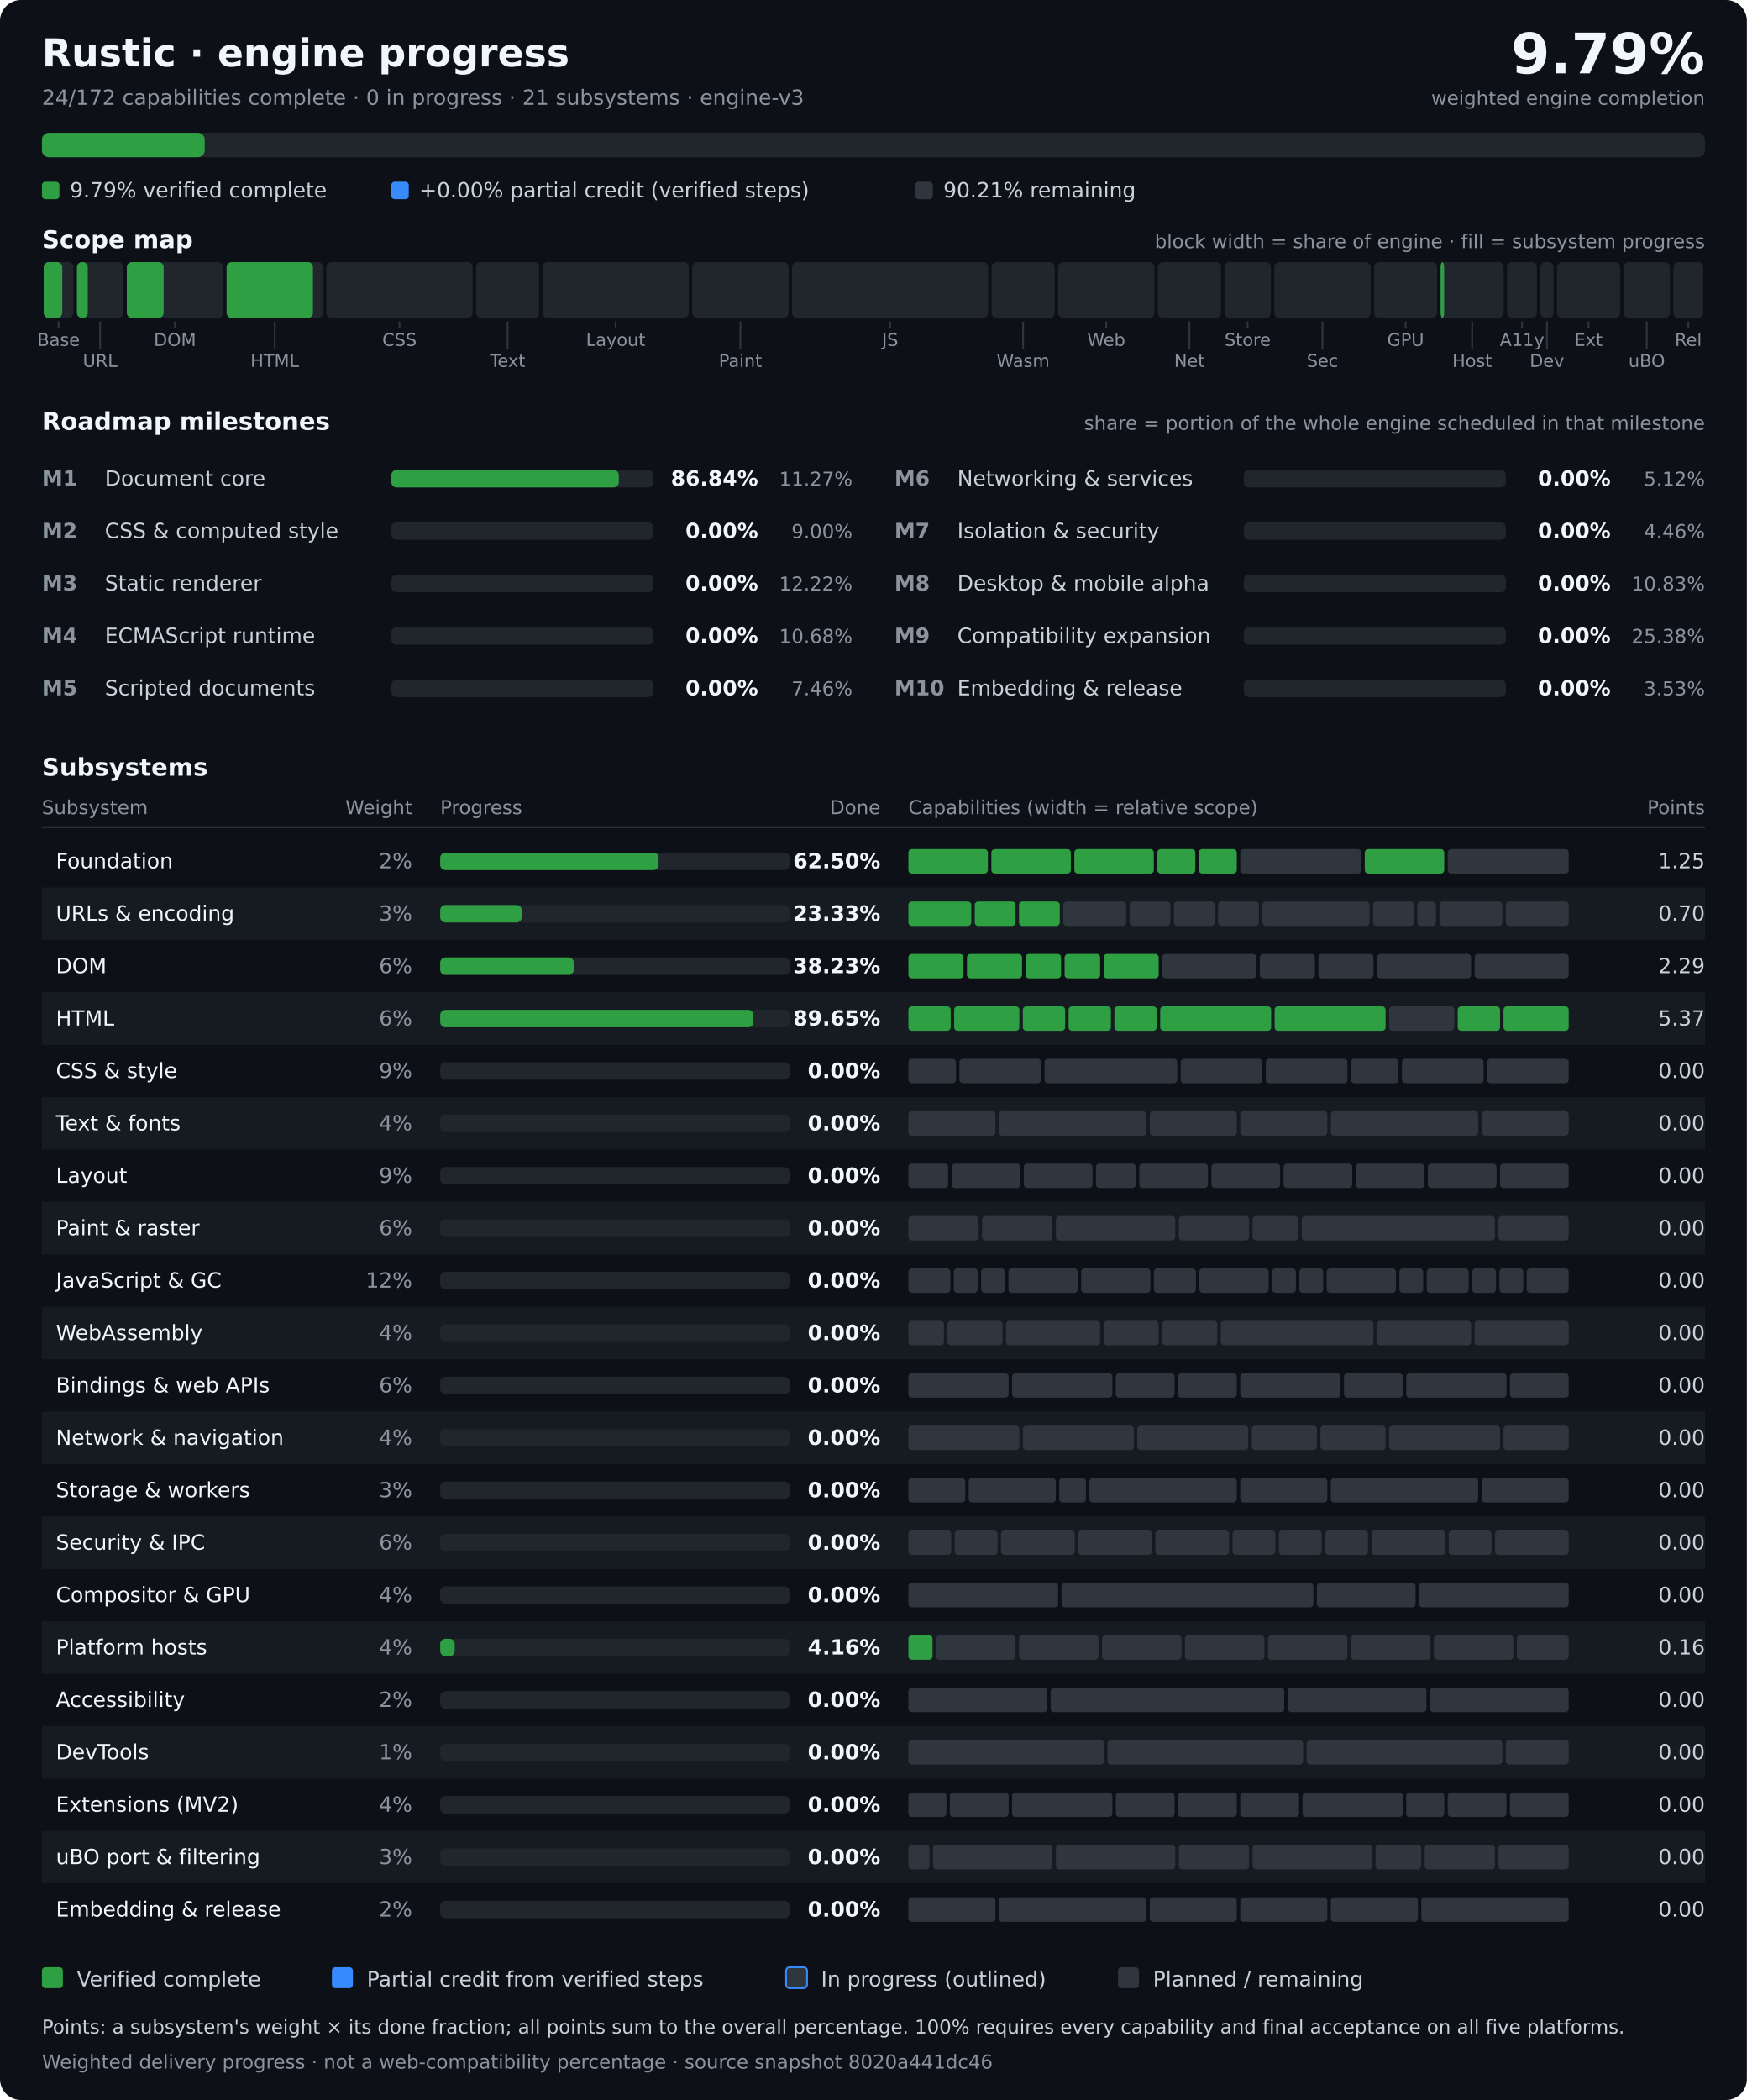
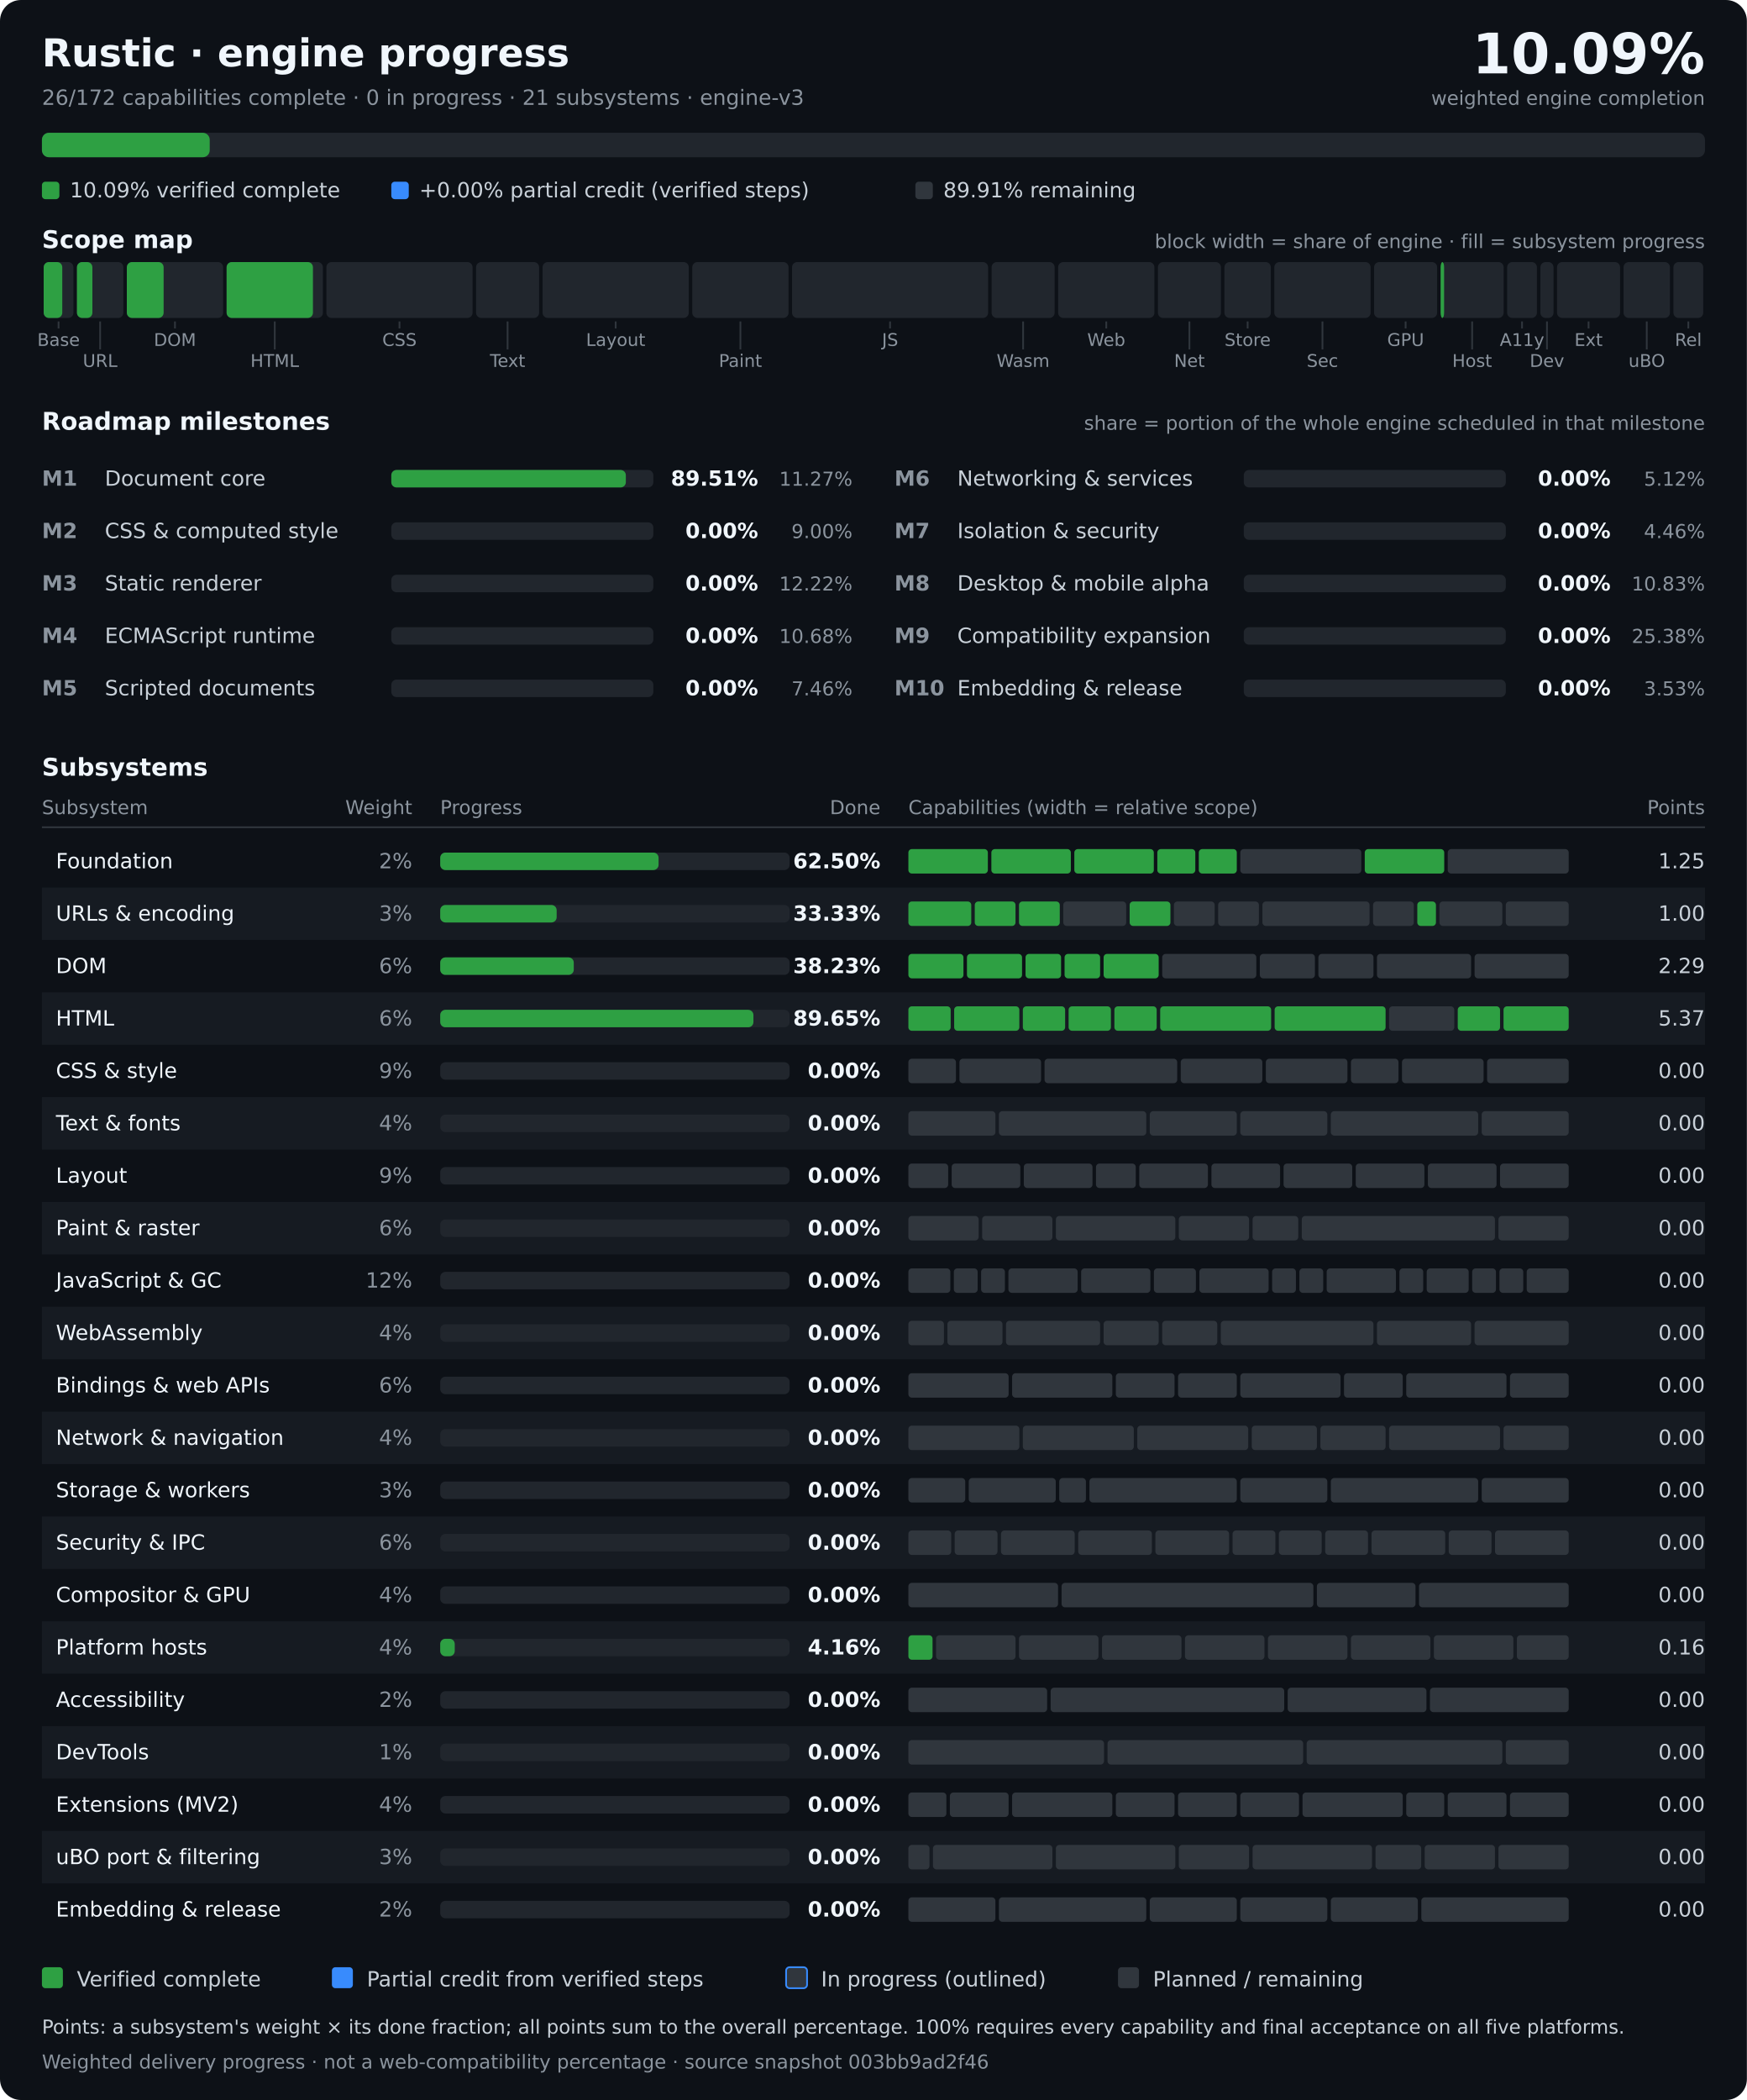
<svg xmlns="http://www.w3.org/2000/svg" width="1000" height="1202" viewBox="0 0 1000 1202" role="img" aria-labelledby="title desc">
  <rect width="1000" height="1202" rx="12" fill="#0d1117" />
  <g font-family="DejaVu Sans,Arial,sans-serif">
    <text x="24.00" y="38" fill="#f0f6fc" font-size="22" font-weight="700">Rustic · engine progress</text>
-     <text x="24.00" y="60" fill="#8b949e" font-size="12">24/172 capabilities complete · 0 in progress · 21 subsystems · engine-v3</text>
-     <text x="976.00" y="42" fill="#f0f6fc" font-size="32" text-anchor="end" font-weight="700">9.79%</text>
+     <text x="24.00" y="60" fill="#8b949e" font-size="12">26/172 capabilities complete · 0 in progress · 21 subsystems · engine-v3</text>
+     <text x="976.00" y="42" fill="#f0f6fc" font-size="32" text-anchor="end" font-weight="700">10.09%</text>
    <text x="976.00" y="60" fill="#8b949e" font-size="11" text-anchor="end">weighted engine completion</text>
    <rect x="24.00" y="76" width="952.00" height="14" rx="4" fill="#21262d" />
-     <rect x="24.00" y="76" width="93.20" height="14" rx="4" fill="#2ea043" />
+     <rect x="24.00" y="76" width="96.06" height="14" rx="4" fill="#2ea043" />
    <rect x="24" y="104" width="10" height="10" rx="2" fill="#2ea043" />
-     <text x="40.00" y="113" fill="#c9d1d9" font-size="12">9.79% verified complete</text>
+     <text x="40.00" y="113" fill="#c9d1d9" font-size="12">10.09% verified complete</text>
    <rect x="224" y="104" width="10" height="10" rx="2" fill="#388bfd" />
    <text x="240.00" y="113" fill="#c9d1d9" font-size="12">+0.00% partial credit (verified steps)</text>
    <rect x="524" y="104" width="10" height="10" rx="2" fill="#30363d" />
-     <text x="540.00" y="113" fill="#c9d1d9" font-size="12">90.21% remaining</text>
+     <text x="540.00" y="113" fill="#c9d1d9" font-size="12">89.91% remaining</text>
    <text x="24.00" y="142" fill="#f0f6fc" font-size="14" font-weight="600">Scope map</text>
    <text x="976.00" y="142" fill="#8b949e" font-size="11" text-anchor="end">block width = share of engine · fill = subsystem progress</text>
    <g>
      <rect x="25.00" y="150" width="17.04" height="32" rx="3" fill="#21262d" />
      <rect x="25.00" y="150" width="10.65" height="32" rx="3" fill="#2ea043" />
      <rect x="33.02" y="184" width="1" height="4" fill="#30363d" />
      <text x="33.52" y="198" fill="#8b949e" font-size="10" text-anchor="middle">Base</text>
    </g>
    <g>
      <rect x="44.04" y="150" width="26.56" height="32" rx="3" fill="#21262d" />
-       <rect x="44.04" y="150" width="6.20" height="32" rx="3" fill="#2ea043" />
+       <rect x="44.04" y="150" width="8.85" height="32" rx="3" fill="#2ea043" />
      <rect x="56.82" y="184" width="1" height="16" fill="#30363d" />
      <text x="57.32" y="210" fill="#8b949e" font-size="10" text-anchor="middle">URL</text>
    </g>
    <g>
      <rect x="72.60" y="150" width="55.12" height="32" rx="3" fill="#21262d" />
      <rect x="72.60" y="150" width="21.07" height="32" rx="3" fill="#2ea043" />
      <rect x="99.66" y="184" width="1" height="4" fill="#30363d" />
      <text x="100.16" y="198" fill="#8b949e" font-size="10" text-anchor="middle">DOM</text>
    </g>
    <g>
      <rect x="129.72" y="150" width="55.12" height="32" rx="3" fill="#21262d" />
      <rect x="129.72" y="150" width="49.42" height="32" rx="3" fill="#2ea043" />
      <rect x="156.78" y="184" width="1" height="16" fill="#30363d" />
      <text x="157.28" y="210" fill="#8b949e" font-size="10" text-anchor="middle">HTML</text>
    </g>
    <g>
      <rect x="186.84" y="150" width="83.68" height="32" rx="3" fill="#21262d" />
      <rect x="228.18" y="184" width="1" height="4" fill="#30363d" />
      <text x="228.68" y="198" fill="#8b949e" font-size="10" text-anchor="middle">CSS</text>
    </g>
    <g>
      <rect x="272.52" y="150" width="36.08" height="32" rx="3" fill="#21262d" />
      <rect x="290.06" y="184" width="1" height="16" fill="#30363d" />
      <text x="290.56" y="210" fill="#8b949e" font-size="10" text-anchor="middle">Text</text>
    </g>
    <g>
      <rect x="310.60" y="150" width="83.68" height="32" rx="3" fill="#21262d" />
      <rect x="351.94" y="184" width="1" height="4" fill="#30363d" />
      <text x="352.44" y="198" fill="#8b949e" font-size="10" text-anchor="middle">Layout</text>
    </g>
    <g>
      <rect x="396.28" y="150" width="55.12" height="32" rx="3" fill="#21262d" />
      <rect x="423.34" y="184" width="1" height="16" fill="#30363d" />
      <text x="423.84" y="210" fill="#8b949e" font-size="10" text-anchor="middle">Paint</text>
    </g>
    <g>
      <rect x="453.40" y="150" width="112.24" height="32" rx="3" fill="#21262d" />
      <rect x="509.02" y="184" width="1" height="4" fill="#30363d" />
      <text x="509.52" y="198" fill="#8b949e" font-size="10" text-anchor="middle">JS</text>
    </g>
    <g>
      <rect x="567.64" y="150" width="36.08" height="32" rx="3" fill="#21262d" />
      <rect x="585.18" y="184" width="1" height="16" fill="#30363d" />
      <text x="585.68" y="210" fill="#8b949e" font-size="10" text-anchor="middle">Wasm</text>
    </g>
    <g>
      <rect x="605.72" y="150" width="55.12" height="32" rx="3" fill="#21262d" />
      <rect x="632.78" y="184" width="1" height="4" fill="#30363d" />
      <text x="633.28" y="198" fill="#8b949e" font-size="10" text-anchor="middle">Web</text>
    </g>
    <g>
      <rect x="662.84" y="150" width="36.08" height="32" rx="3" fill="#21262d" />
      <rect x="680.38" y="184" width="1" height="16" fill="#30363d" />
      <text x="680.88" y="210" fill="#8b949e" font-size="10" text-anchor="middle">Net</text>
    </g>
    <g>
      <rect x="700.92" y="150" width="26.56" height="32" rx="3" fill="#21262d" />
      <rect x="713.70" y="184" width="1" height="4" fill="#30363d" />
      <text x="714.20" y="198" fill="#8b949e" font-size="10" text-anchor="middle">Store</text>
    </g>
    <g>
      <rect x="729.48" y="150" width="55.12" height="32" rx="3" fill="#21262d" />
      <rect x="756.54" y="184" width="1" height="16" fill="#30363d" />
      <text x="757.04" y="210" fill="#8b949e" font-size="10" text-anchor="middle">Sec</text>
    </g>
    <g>
      <rect x="786.60" y="150" width="36.08" height="32" rx="3" fill="#21262d" />
      <rect x="804.14" y="184" width="1" height="4" fill="#30363d" />
      <text x="804.64" y="198" fill="#8b949e" font-size="10" text-anchor="middle">GPU</text>
    </g>
    <g>
      <rect x="824.68" y="150" width="36.08" height="32" rx="3" fill="#21262d" />
      <rect x="824.68" y="150" width="2.00" height="32" rx="3" fill="#2ea043" />
      <rect x="842.22" y="184" width="1" height="16" fill="#30363d" />
      <text x="842.72" y="210" fill="#8b949e" font-size="10" text-anchor="middle">Host</text>
    </g>
    <g>
      <rect x="862.76" y="150" width="17.04" height="32" rx="3" fill="#21262d" />
      <rect x="870.78" y="184" width="1" height="4" fill="#30363d" />
      <text x="871.28" y="198" fill="#8b949e" font-size="10" text-anchor="middle">A11y</text>
    </g>
    <g>
      <rect x="881.80" y="150" width="7.52" height="32" rx="3" fill="#21262d" />
      <rect x="885.06" y="184" width="1" height="16" fill="#30363d" />
      <text x="885.56" y="210" fill="#8b949e" font-size="10" text-anchor="middle">Dev</text>
    </g>
    <g>
      <rect x="891.32" y="150" width="36.08" height="32" rx="3" fill="#21262d" />
      <rect x="908.86" y="184" width="1" height="4" fill="#30363d" />
      <text x="909.36" y="198" fill="#8b949e" font-size="10" text-anchor="middle">Ext</text>
    </g>
    <g>
      <rect x="929.40" y="150" width="26.56" height="32" rx="3" fill="#21262d" />
      <rect x="942.18" y="184" width="1" height="16" fill="#30363d" />
      <text x="942.68" y="210" fill="#8b949e" font-size="10" text-anchor="middle">uBO</text>
    </g>
    <g>
      <rect x="957.96" y="150" width="17.04" height="32" rx="3" fill="#21262d" />
      <rect x="965.98" y="184" width="1" height="4" fill="#30363d" />
      <text x="966.48" y="198" fill="#8b949e" font-size="10" text-anchor="middle">Rel</text>
    </g>
    <text x="24.00" y="246" fill="#f0f6fc" font-size="14" font-weight="600">Roadmap milestones</text>
    <text x="976.00" y="246" fill="#8b949e" font-size="11" text-anchor="end">share = portion of the whole engine scheduled in that milestone</text>
    <g>
      <text x="24.00" y="278" fill="#8b949e" font-size="12" font-weight="600">M1</text>
      <text x="60.00" y="278" fill="#c9d1d9" font-size="12">Document core</text>
      <rect x="224.00" y="269" width="150.00" height="10" rx="3" fill="#21262d" />
-       <rect x="224.00" y="269" width="130.26" height="10" rx="3" fill="#2ea043" />
-       <text x="434.00" y="278" fill="#f0f6fc" font-size="12" text-anchor="end" font-weight="600">86.84%</text>
+       <rect x="224.00" y="269" width="134.26" height="10" rx="3" fill="#2ea043" />
+       <text x="434.00" y="278" fill="#f0f6fc" font-size="12" text-anchor="end" font-weight="600">89.51%</text>
      <text x="488.00" y="278" fill="#8b949e" font-size="11" text-anchor="end">11.27%</text>
    </g>
    <g>
      <text x="24.00" y="308" fill="#8b949e" font-size="12" font-weight="600">M2</text>
      <text x="60.00" y="308" fill="#c9d1d9" font-size="12">CSS &amp; computed style</text>
      <rect x="224.00" y="299" width="150.00" height="10" rx="3" fill="#21262d" />
      <text x="434.00" y="308" fill="#f0f6fc" font-size="12" text-anchor="end" font-weight="600">0.00%</text>
      <text x="488.00" y="308" fill="#8b949e" font-size="11" text-anchor="end">9.00%</text>
    </g>
    <g>
      <text x="24.00" y="338" fill="#8b949e" font-size="12" font-weight="600">M3</text>
      <text x="60.00" y="338" fill="#c9d1d9" font-size="12">Static renderer</text>
      <rect x="224.00" y="329" width="150.00" height="10" rx="3" fill="#21262d" />
      <text x="434.00" y="338" fill="#f0f6fc" font-size="12" text-anchor="end" font-weight="600">0.00%</text>
      <text x="488.00" y="338" fill="#8b949e" font-size="11" text-anchor="end">12.22%</text>
    </g>
    <g>
      <text x="24.00" y="368" fill="#8b949e" font-size="12" font-weight="600">M4</text>
      <text x="60.00" y="368" fill="#c9d1d9" font-size="12">ECMAScript runtime</text>
      <rect x="224.00" y="359" width="150.00" height="10" rx="3" fill="#21262d" />
      <text x="434.00" y="368" fill="#f0f6fc" font-size="12" text-anchor="end" font-weight="600">0.00%</text>
      <text x="488.00" y="368" fill="#8b949e" font-size="11" text-anchor="end">10.68%</text>
    </g>
    <g>
      <text x="24.00" y="398" fill="#8b949e" font-size="12" font-weight="600">M5</text>
      <text x="60.00" y="398" fill="#c9d1d9" font-size="12">Scripted documents</text>
      <rect x="224.00" y="389" width="150.00" height="10" rx="3" fill="#21262d" />
      <text x="434.00" y="398" fill="#f0f6fc" font-size="12" text-anchor="end" font-weight="600">0.00%</text>
      <text x="488.00" y="398" fill="#8b949e" font-size="11" text-anchor="end">7.46%</text>
    </g>
    <g>
      <text x="512.00" y="278" fill="#8b949e" font-size="12" font-weight="600">M6</text>
      <text x="548.00" y="278" fill="#c9d1d9" font-size="12">Networking &amp; services</text>
      <rect x="712.00" y="269" width="150.00" height="10" rx="3" fill="#21262d" />
      <text x="922.00" y="278" fill="#f0f6fc" font-size="12" text-anchor="end" font-weight="600">0.00%</text>
      <text x="976.00" y="278" fill="#8b949e" font-size="11" text-anchor="end">5.12%</text>
    </g>
    <g>
      <text x="512.00" y="308" fill="#8b949e" font-size="12" font-weight="600">M7</text>
      <text x="548.00" y="308" fill="#c9d1d9" font-size="12">Isolation &amp; security</text>
      <rect x="712.00" y="299" width="150.00" height="10" rx="3" fill="#21262d" />
      <text x="922.00" y="308" fill="#f0f6fc" font-size="12" text-anchor="end" font-weight="600">0.00%</text>
      <text x="976.00" y="308" fill="#8b949e" font-size="11" text-anchor="end">4.46%</text>
    </g>
    <g>
      <text x="512.00" y="338" fill="#8b949e" font-size="12" font-weight="600">M8</text>
      <text x="548.00" y="338" fill="#c9d1d9" font-size="12">Desktop &amp; mobile alpha</text>
      <rect x="712.00" y="329" width="150.00" height="10" rx="3" fill="#21262d" />
      <text x="922.00" y="338" fill="#f0f6fc" font-size="12" text-anchor="end" font-weight="600">0.00%</text>
      <text x="976.00" y="338" fill="#8b949e" font-size="11" text-anchor="end">10.83%</text>
    </g>
    <g>
      <text x="512.00" y="368" fill="#8b949e" font-size="12" font-weight="600">M9</text>
      <text x="548.00" y="368" fill="#c9d1d9" font-size="12">Compatibility expansion</text>
      <rect x="712.00" y="359" width="150.00" height="10" rx="3" fill="#21262d" />
      <text x="922.00" y="368" fill="#f0f6fc" font-size="12" text-anchor="end" font-weight="600">0.00%</text>
      <text x="976.00" y="368" fill="#8b949e" font-size="11" text-anchor="end">25.38%</text>
    </g>
    <g>
      <text x="512.00" y="398" fill="#8b949e" font-size="12" font-weight="600">M10</text>
      <text x="548.00" y="398" fill="#c9d1d9" font-size="12">Embedding &amp; release</text>
      <rect x="712.00" y="389" width="150.00" height="10" rx="3" fill="#21262d" />
      <text x="922.00" y="398" fill="#f0f6fc" font-size="12" text-anchor="end" font-weight="600">0.00%</text>
      <text x="976.00" y="398" fill="#8b949e" font-size="11" text-anchor="end">3.53%</text>
    </g>
    <text x="24.00" y="444" fill="#f0f6fc" font-size="14" font-weight="600">Subsystems</text>
    <text x="24.00" y="466" fill="#8b949e" font-size="11">Subsystem</text>
    <text x="236.00" y="466" fill="#8b949e" font-size="11" text-anchor="end">Weight</text>
    <text x="252.00" y="466" fill="#8b949e" font-size="11">Progress</text>
    <text x="504.00" y="466" fill="#8b949e" font-size="11" text-anchor="end">Done</text>
    <text x="520.00" y="466" fill="#8b949e" font-size="11">Capabilities (width = relative scope)</text>
    <text x="976.00" y="466" fill="#8b949e" font-size="11" text-anchor="end">Points</text>
    <rect x="24" y="473" width="952" height="1" fill="#30363d" />
    <g>
      <text x="32.00" y="497" fill="#f0f6fc" font-size="12">Foundation</text>
      <text x="236.00" y="497" fill="#8b949e" font-size="12" text-anchor="end">2%</text>
      <rect x="252.00" y="488" width="200.00" height="10" rx="3" fill="#21262d" />
      <rect x="252.00" y="488" width="125.00" height="10" rx="3" fill="#2ea043" />
      <text x="504.00" y="497" fill="#f0f6fc" font-size="12" text-anchor="end" font-weight="600">62.50%</text>
      <g>
        <rect x="520.00" y="486" width="45.50" height="14" rx="2" fill="#2ea043" />
      </g>
      <g>
        <rect x="567.50" y="486" width="45.50" height="14" rx="2" fill="#2ea043" />
      </g>
      <g>
        <rect x="615.00" y="486" width="45.50" height="14" rx="2" fill="#2ea043" />
      </g>
      <g>
        <rect x="662.50" y="486" width="21.75" height="14" rx="2" fill="#2ea043" />
      </g>
      <g>
        <rect x="686.25" y="486" width="21.75" height="14" rx="2" fill="#2ea043" />
      </g>
      <g>
        <rect x="710.00" y="486" width="69.25" height="14" rx="2" fill="#30363d" />
      </g>
      <g>
        <rect x="781.25" y="486" width="45.50" height="14" rx="2" fill="#2ea043" />
      </g>
      <g>
        <rect x="828.75" y="486" width="69.25" height="14" rx="2" fill="#30363d" />
      </g>
      <text x="976.00" y="497" fill="#c9d1d9" font-size="12" text-anchor="end">1.25</text>
    </g>
    <g>
      <rect x="24" y="508" width="952" height="30" fill="#161b22" />
      <text x="32.00" y="527" fill="#f0f6fc" font-size="12">URLs &amp; encoding</text>
      <text x="236.00" y="527" fill="#8b949e" font-size="12" text-anchor="end">3%</text>
      <rect x="252.00" y="518" width="200.00" height="10" rx="3" fill="#21262d" />
-       <rect x="252.00" y="518" width="46.66" height="10" rx="3" fill="#2ea043" />
-       <text x="504.00" y="527" fill="#f0f6fc" font-size="12" text-anchor="end" font-weight="600">23.33%</text>
+       <rect x="252.00" y="518" width="66.66" height="10" rx="3" fill="#2ea043" />
+       <text x="504.00" y="527" fill="#f0f6fc" font-size="12" text-anchor="end" font-weight="600">33.33%</text>
      <g>
        <rect x="520.00" y="516" width="36.00" height="14" rx="2" fill="#2ea043" />
      </g>
      <g>
        <rect x="558.00" y="516" width="23.33" height="14" rx="2" fill="#2ea043" />
      </g>
      <g>
        <rect x="583.33" y="516" width="23.33" height="14" rx="2" fill="#2ea043" />
      </g>
      <g>
        <rect x="608.67" y="516" width="36.00" height="14" rx="2" fill="#30363d" />
      </g>
      <g>
-         <rect x="646.67" y="516" width="23.33" height="14" rx="2" fill="#30363d" />
+         <rect x="646.67" y="516" width="23.33" height="14" rx="2" fill="#2ea043" />
      </g>
      <g>
        <rect x="672.00" y="516" width="23.33" height="14" rx="2" fill="#30363d" />
      </g>
      <g>
        <rect x="697.33" y="516" width="23.33" height="14" rx="2" fill="#30363d" />
      </g>
      <g>
        <rect x="722.67" y="516" width="61.33" height="14" rx="2" fill="#30363d" />
      </g>
      <g>
        <rect x="786.00" y="516" width="23.33" height="14" rx="2" fill="#30363d" />
      </g>
      <g>
-         <rect x="811.33" y="516" width="10.67" height="14" rx="2" fill="#30363d" />
+         <rect x="811.33" y="516" width="10.67" height="14" rx="2" fill="#2ea043" />
      </g>
      <g>
        <rect x="824.00" y="516" width="36.00" height="14" rx="2" fill="#30363d" />
      </g>
      <g>
        <rect x="862.00" y="516" width="36.00" height="14" rx="2" fill="#30363d" />
      </g>
-       <text x="976.00" y="527" fill="#c9d1d9" font-size="12" text-anchor="end">0.70</text>
+       <text x="976.00" y="527" fill="#c9d1d9" font-size="12" text-anchor="end">1.00</text>
    </g>
    <g>
      <text x="32.00" y="557" fill="#f0f6fc" font-size="12">DOM</text>
      <text x="236.00" y="557" fill="#8b949e" font-size="12" text-anchor="end">6%</text>
      <rect x="252.00" y="548" width="200.00" height="10" rx="3" fill="#21262d" />
      <rect x="252.00" y="548" width="76.46" height="10" rx="3" fill="#2ea043" />
      <text x="504.00" y="557" fill="#f0f6fc" font-size="12" text-anchor="end" font-weight="600">38.23%</text>
      <g>
        <rect x="520.00" y="546" width="31.53" height="14" rx="2" fill="#2ea043" />
      </g>
      <g>
        <rect x="553.53" y="546" width="31.53" height="14" rx="2" fill="#2ea043" />
      </g>
      <g>
        <rect x="587.06" y="546" width="20.35" height="14" rx="2" fill="#2ea043" />
      </g>
      <g>
        <rect x="609.41" y="546" width="20.35" height="14" rx="2" fill="#2ea043" />
      </g>
      <g>
        <rect x="631.76" y="546" width="31.53" height="14" rx="2" fill="#2ea043" />
      </g>
      <g>
        <rect x="665.29" y="546" width="53.88" height="14" rx="2" fill="#30363d" />
      </g>
      <g>
        <rect x="721.18" y="546" width="31.53" height="14" rx="2" fill="#30363d" />
      </g>
      <g>
        <rect x="754.71" y="546" width="31.53" height="14" rx="2" fill="#30363d" />
      </g>
      <g>
        <rect x="788.24" y="546" width="53.88" height="14" rx="2" fill="#30363d" />
      </g>
      <g>
        <rect x="844.12" y="546" width="53.88" height="14" rx="2" fill="#30363d" />
      </g>
      <text x="976.00" y="557" fill="#c9d1d9" font-size="12" text-anchor="end">2.29</text>
    </g>
    <g>
      <rect x="24" y="568" width="952" height="30" fill="#161b22" />
      <text x="32.00" y="587" fill="#f0f6fc" font-size="12">HTML</text>
      <text x="236.00" y="587" fill="#8b949e" font-size="12" text-anchor="end">6%</text>
      <rect x="252.00" y="578" width="200.00" height="10" rx="3" fill="#21262d" />
      <rect x="252.00" y="578" width="179.30" height="10" rx="3" fill="#2ea043" />
      <text x="504.00" y="587" fill="#f0f6fc" font-size="12" text-anchor="end" font-weight="600">89.65%</text>
      <g>
        <rect x="520.00" y="576" width="24.21" height="14" rx="2" fill="#2ea043" />
      </g>
      <g>
        <rect x="546.21" y="576" width="37.31" height="14" rx="2" fill="#2ea043" />
      </g>
      <g>
        <rect x="585.52" y="576" width="24.21" height="14" rx="2" fill="#2ea043" />
      </g>
      <g>
        <rect x="611.72" y="576" width="24.21" height="14" rx="2" fill="#2ea043" />
      </g>
      <g>
        <rect x="637.93" y="576" width="24.21" height="14" rx="2" fill="#2ea043" />
      </g>
      <g>
        <rect x="664.14" y="576" width="63.52" height="14" rx="2" fill="#2ea043" />
      </g>
      <g>
        <rect x="729.66" y="576" width="63.52" height="14" rx="2" fill="#2ea043" />
      </g>
      <g>
        <rect x="795.17" y="576" width="37.31" height="14" rx="2" fill="#30363d" />
      </g>
      <g>
        <rect x="834.48" y="576" width="24.21" height="14" rx="2" fill="#2ea043" />
      </g>
      <g>
        <rect x="860.69" y="576" width="37.31" height="14" rx="2" fill="#2ea043" />
      </g>
      <text x="976.00" y="587" fill="#c9d1d9" font-size="12" text-anchor="end">5.37</text>
    </g>
    <g>
      <text x="32.00" y="617" fill="#f0f6fc" font-size="12">CSS &amp; style</text>
      <text x="236.00" y="617" fill="#8b949e" font-size="12" text-anchor="end">9%</text>
      <rect x="252.00" y="608" width="200.00" height="10" rx="3" fill="#21262d" />
      <text x="504.00" y="617" fill="#f0f6fc" font-size="12" text-anchor="end" font-weight="600">0.00%</text>
      <g>
        <rect x="520.00" y="606" width="27.23" height="14" rx="2" fill="#30363d" />
      </g>
      <g>
        <rect x="549.23" y="606" width="46.72" height="14" rx="2" fill="#30363d" />
      </g>
      <g>
        <rect x="597.95" y="606" width="75.95" height="14" rx="2" fill="#30363d" />
      </g>
      <g>
        <rect x="675.90" y="606" width="46.72" height="14" rx="2" fill="#30363d" />
      </g>
      <g>
        <rect x="724.62" y="606" width="46.72" height="14" rx="2" fill="#30363d" />
      </g>
      <g>
        <rect x="773.33" y="606" width="27.23" height="14" rx="2" fill="#30363d" />
      </g>
      <g>
        <rect x="802.56" y="606" width="46.72" height="14" rx="2" fill="#30363d" />
      </g>
      <g>
        <rect x="851.28" y="606" width="46.72" height="14" rx="2" fill="#30363d" />
      </g>
      <text x="976.00" y="617" fill="#c9d1d9" font-size="12" text-anchor="end">0.00</text>
    </g>
    <g>
      <rect x="24" y="628" width="952" height="30" fill="#161b22" />
      <text x="32.00" y="647" fill="#f0f6fc" font-size="12">Text &amp; fonts</text>
      <text x="236.00" y="647" fill="#8b949e" font-size="12" text-anchor="end">4%</text>
      <rect x="252.00" y="638" width="200.00" height="10" rx="3" fill="#21262d" />
      <text x="504.00" y="647" fill="#f0f6fc" font-size="12" text-anchor="end" font-weight="600">0.00%</text>
      <g>
        <rect x="520.00" y="636" width="49.82" height="14" rx="2" fill="#30363d" />
      </g>
      <g>
        <rect x="571.82" y="636" width="84.36" height="14" rx="2" fill="#30363d" />
      </g>
      <g>
        <rect x="658.18" y="636" width="49.82" height="14" rx="2" fill="#30363d" />
      </g>
      <g>
        <rect x="710.00" y="636" width="49.82" height="14" rx="2" fill="#30363d" />
      </g>
      <g>
        <rect x="761.82" y="636" width="84.36" height="14" rx="2" fill="#30363d" />
      </g>
      <g>
        <rect x="848.18" y="636" width="49.82" height="14" rx="2" fill="#30363d" />
      </g>
      <text x="976.00" y="647" fill="#c9d1d9" font-size="12" text-anchor="end">0.00</text>
    </g>
    <g>
      <text x="32.00" y="677" fill="#f0f6fc" font-size="12">Layout</text>
      <text x="236.00" y="677" fill="#8b949e" font-size="12" text-anchor="end">9%</text>
      <rect x="252.00" y="668" width="200.00" height="10" rx="3" fill="#21262d" />
      <text x="504.00" y="677" fill="#f0f6fc" font-size="12" text-anchor="end" font-weight="600">0.00%</text>
      <g>
        <rect x="520.00" y="666" width="22.78" height="14" rx="2" fill="#30363d" />
      </g>
      <g>
        <rect x="544.78" y="666" width="39.30" height="14" rx="2" fill="#30363d" />
      </g>
      <g>
        <rect x="586.09" y="666" width="39.30" height="14" rx="2" fill="#30363d" />
      </g>
      <g>
        <rect x="627.39" y="666" width="22.78" height="14" rx="2" fill="#30363d" />
      </g>
      <g>
        <rect x="652.17" y="666" width="39.30" height="14" rx="2" fill="#30363d" />
      </g>
      <g>
        <rect x="693.48" y="666" width="39.30" height="14" rx="2" fill="#30363d" />
      </g>
      <g>
        <rect x="734.78" y="666" width="39.30" height="14" rx="2" fill="#30363d" />
      </g>
      <g>
        <rect x="776.09" y="666" width="39.30" height="14" rx="2" fill="#30363d" />
      </g>
      <g>
        <rect x="817.39" y="666" width="39.30" height="14" rx="2" fill="#30363d" />
      </g>
      <g>
        <rect x="858.70" y="666" width="39.30" height="14" rx="2" fill="#30363d" />
      </g>
      <text x="976.00" y="677" fill="#c9d1d9" font-size="12" text-anchor="end">0.00</text>
    </g>
    <g>
      <rect x="24" y="688" width="952" height="30" fill="#161b22" />
      <text x="32.00" y="707" fill="#f0f6fc" font-size="12">Paint &amp; raster</text>
      <text x="236.00" y="707" fill="#8b949e" font-size="12" text-anchor="end">6%</text>
      <rect x="252.00" y="698" width="200.00" height="10" rx="3" fill="#21262d" />
      <text x="504.00" y="707" fill="#f0f6fc" font-size="12" text-anchor="end" font-weight="600">0.00%</text>
      <g>
        <rect x="520.00" y="696" width="40.22" height="14" rx="2" fill="#30363d" />
      </g>
      <g>
        <rect x="562.22" y="696" width="40.22" height="14" rx="2" fill="#30363d" />
      </g>
      <g>
        <rect x="604.44" y="696" width="68.37" height="14" rx="2" fill="#30363d" />
      </g>
      <g>
        <rect x="674.81" y="696" width="40.22" height="14" rx="2" fill="#30363d" />
      </g>
      <g>
        <rect x="717.04" y="696" width="26.15" height="14" rx="2" fill="#30363d" />
      </g>
      <g>
        <rect x="745.19" y="696" width="110.59" height="14" rx="2" fill="#30363d" />
      </g>
      <g>
        <rect x="857.78" y="696" width="40.22" height="14" rx="2" fill="#30363d" />
      </g>
      <text x="976.00" y="707" fill="#c9d1d9" font-size="12" text-anchor="end">0.00</text>
    </g>
    <g>
      <text x="32.00" y="737" fill="#f0f6fc" font-size="12">JavaScript &amp; GC</text>
      <text x="236.00" y="737" fill="#8b949e" font-size="12" text-anchor="end">12%</text>
      <rect x="252.00" y="728" width="200.00" height="10" rx="3" fill="#21262d" />
      <text x="504.00" y="737" fill="#f0f6fc" font-size="12" text-anchor="end" font-weight="600">0.00%</text>
      <g>
        <rect x="520.00" y="726" width="24.03" height="14" rx="2" fill="#30363d" />
      </g>
      <g>
        <rect x="546.03" y="726" width="13.62" height="14" rx="2" fill="#30363d" />
      </g>
      <g>
        <rect x="561.64" y="726" width="13.62" height="14" rx="2" fill="#30363d" />
      </g>
      <g>
        <rect x="577.26" y="726" width="39.64" height="14" rx="2" fill="#30363d" />
      </g>
      <g>
        <rect x="618.90" y="726" width="39.64" height="14" rx="2" fill="#30363d" />
      </g>
      <g>
        <rect x="660.55" y="726" width="24.03" height="14" rx="2" fill="#30363d" />
      </g>
      <g>
        <rect x="686.58" y="726" width="39.64" height="14" rx="2" fill="#30363d" />
      </g>
      <g>
        <rect x="728.22" y="726" width="13.62" height="14" rx="2" fill="#30363d" />
      </g>
      <g>
        <rect x="743.84" y="726" width="13.62" height="14" rx="2" fill="#30363d" />
      </g>
      <g>
        <rect x="759.45" y="726" width="39.64" height="14" rx="2" fill="#30363d" />
      </g>
      <g>
        <rect x="801.10" y="726" width="13.62" height="14" rx="2" fill="#30363d" />
      </g>
      <g>
        <rect x="816.71" y="726" width="24.03" height="14" rx="2" fill="#30363d" />
      </g>
      <g>
        <rect x="842.74" y="726" width="13.62" height="14" rx="2" fill="#30363d" />
      </g>
      <g>
        <rect x="858.36" y="726" width="13.62" height="14" rx="2" fill="#30363d" />
      </g>
      <g>
        <rect x="873.97" y="726" width="24.03" height="14" rx="2" fill="#30363d" />
      </g>
      <text x="976.00" y="737" fill="#c9d1d9" font-size="12" text-anchor="end">0.00</text>
    </g>
    <g>
      <rect x="24" y="748" width="952" height="30" fill="#161b22" />
      <text x="32.00" y="767" fill="#f0f6fc" font-size="12">WebAssembly</text>
      <text x="236.00" y="767" fill="#8b949e" font-size="12" text-anchor="end">4%</text>
      <rect x="252.00" y="758" width="200.00" height="10" rx="3" fill="#21262d" />
      <text x="504.00" y="767" fill="#f0f6fc" font-size="12" text-anchor="end" font-weight="600">0.00%</text>
      <g>
        <rect x="520.00" y="756" width="20.35" height="14" rx="2" fill="#30363d" />
      </g>
      <g>
        <rect x="542.35" y="756" width="31.53" height="14" rx="2" fill="#30363d" />
      </g>
      <g>
        <rect x="575.88" y="756" width="53.88" height="14" rx="2" fill="#30363d" />
      </g>
      <g>
        <rect x="631.76" y="756" width="31.53" height="14" rx="2" fill="#30363d" />
      </g>
      <g>
        <rect x="665.29" y="756" width="31.53" height="14" rx="2" fill="#30363d" />
      </g>
      <g>
        <rect x="698.82" y="756" width="87.41" height="14" rx="2" fill="#30363d" />
      </g>
      <g>
        <rect x="788.24" y="756" width="53.88" height="14" rx="2" fill="#30363d" />
      </g>
      <g>
        <rect x="844.12" y="756" width="53.88" height="14" rx="2" fill="#30363d" />
      </g>
      <text x="976.00" y="767" fill="#c9d1d9" font-size="12" text-anchor="end">0.00</text>
    </g>
    <g>
      <text x="32.00" y="797" fill="#f0f6fc" font-size="12">Bindings &amp; web APIs</text>
      <text x="236.00" y="797" fill="#8b949e" font-size="12" text-anchor="end">6%</text>
      <rect x="252.00" y="788" width="200.00" height="10" rx="3" fill="#21262d" />
      <text x="504.00" y="797" fill="#f0f6fc" font-size="12" text-anchor="end" font-weight="600">0.00%</text>
      <g>
        <rect x="520.00" y="786" width="57.38" height="14" rx="2" fill="#30363d" />
      </g>
      <g>
        <rect x="579.38" y="786" width="57.38" height="14" rx="2" fill="#30363d" />
      </g>
      <g>
        <rect x="638.75" y="786" width="33.62" height="14" rx="2" fill="#30363d" />
      </g>
      <g>
        <rect x="674.38" y="786" width="33.62" height="14" rx="2" fill="#30363d" />
      </g>
      <g>
        <rect x="710.00" y="786" width="57.38" height="14" rx="2" fill="#30363d" />
      </g>
      <g>
        <rect x="769.38" y="786" width="33.62" height="14" rx="2" fill="#30363d" />
      </g>
      <g>
        <rect x="805.00" y="786" width="57.38" height="14" rx="2" fill="#30363d" />
      </g>
      <g>
        <rect x="864.38" y="786" width="33.62" height="14" rx="2" fill="#30363d" />
      </g>
      <text x="976.00" y="797" fill="#c9d1d9" font-size="12" text-anchor="end">0.00</text>
    </g>
    <g>
      <rect x="24" y="808" width="952" height="30" fill="#161b22" />
      <text x="32.00" y="827" fill="#f0f6fc" font-size="12">Network &amp; navigation</text>
      <text x="236.00" y="827" fill="#8b949e" font-size="12" text-anchor="end">4%</text>
      <rect x="252.00" y="818" width="200.00" height="10" rx="3" fill="#21262d" />
      <text x="504.00" y="827" fill="#f0f6fc" font-size="12" text-anchor="end" font-weight="600">0.00%</text>
      <g>
        <rect x="520.00" y="816" width="63.52" height="14" rx="2" fill="#30363d" />
      </g>
      <g>
        <rect x="585.52" y="816" width="63.52" height="14" rx="2" fill="#30363d" />
      </g>
      <g>
        <rect x="651.03" y="816" width="63.52" height="14" rx="2" fill="#30363d" />
      </g>
      <g>
        <rect x="716.55" y="816" width="37.31" height="14" rx="2" fill="#30363d" />
      </g>
      <g>
        <rect x="755.86" y="816" width="37.31" height="14" rx="2" fill="#30363d" />
      </g>
      <g>
        <rect x="795.17" y="816" width="63.52" height="14" rx="2" fill="#30363d" />
      </g>
      <g>
        <rect x="860.69" y="816" width="37.31" height="14" rx="2" fill="#30363d" />
      </g>
      <text x="976.00" y="827" fill="#c9d1d9" font-size="12" text-anchor="end">0.00</text>
    </g>
    <g>
      <text x="32.00" y="857" fill="#f0f6fc" font-size="12">Storage &amp; workers</text>
      <text x="236.00" y="857" fill="#8b949e" font-size="12" text-anchor="end">3%</text>
      <rect x="252.00" y="848" width="200.00" height="10" rx="3" fill="#21262d" />
      <text x="504.00" y="857" fill="#f0f6fc" font-size="12" text-anchor="end" font-weight="600">0.00%</text>
      <g>
        <rect x="520.00" y="846" width="32.55" height="14" rx="2" fill="#30363d" />
      </g>
      <g>
        <rect x="554.55" y="846" width="49.82" height="14" rx="2" fill="#30363d" />
      </g>
      <g>
        <rect x="606.36" y="846" width="15.27" height="14" rx="2" fill="#30363d" />
      </g>
      <g>
        <rect x="623.64" y="846" width="84.36" height="14" rx="2" fill="#30363d" />
      </g>
      <g>
        <rect x="710.00" y="846" width="49.82" height="14" rx="2" fill="#30363d" />
      </g>
      <g>
        <rect x="761.82" y="846" width="84.36" height="14" rx="2" fill="#30363d" />
      </g>
      <g>
        <rect x="848.18" y="846" width="49.82" height="14" rx="2" fill="#30363d" />
      </g>
      <text x="976.00" y="857" fill="#c9d1d9" font-size="12" text-anchor="end">0.00</text>
    </g>
    <g>
      <rect x="24" y="868" width="952" height="30" fill="#161b22" />
      <text x="32.00" y="887" fill="#f0f6fc" font-size="12">Security &amp; IPC</text>
      <text x="236.00" y="887" fill="#8b949e" font-size="12" text-anchor="end">6%</text>
      <rect x="252.00" y="878" width="200.00" height="10" rx="3" fill="#21262d" />
      <text x="504.00" y="887" fill="#f0f6fc" font-size="12" text-anchor="end" font-weight="600">0.00%</text>
      <g>
        <rect x="520.00" y="876" width="24.51" height="14" rx="2" fill="#30363d" />
      </g>
      <g>
        <rect x="546.51" y="876" width="24.51" height="14" rx="2" fill="#30363d" />
      </g>
      <g>
        <rect x="573.02" y="876" width="42.19" height="14" rx="2" fill="#30363d" />
      </g>
      <g>
        <rect x="617.21" y="876" width="42.19" height="14" rx="2" fill="#30363d" />
      </g>
      <g>
        <rect x="661.40" y="876" width="42.19" height="14" rx="2" fill="#30363d" />
      </g>
      <g>
        <rect x="705.58" y="876" width="24.51" height="14" rx="2" fill="#30363d" />
      </g>
      <g>
        <rect x="732.09" y="876" width="24.51" height="14" rx="2" fill="#30363d" />
      </g>
      <g>
        <rect x="758.60" y="876" width="24.51" height="14" rx="2" fill="#30363d" />
      </g>
      <g>
        <rect x="785.12" y="876" width="42.19" height="14" rx="2" fill="#30363d" />
      </g>
      <g>
        <rect x="829.30" y="876" width="24.51" height="14" rx="2" fill="#30363d" />
      </g>
      <g>
        <rect x="855.81" y="876" width="42.19" height="14" rx="2" fill="#30363d" />
      </g>
      <text x="976.00" y="887" fill="#c9d1d9" font-size="12" text-anchor="end">0.00</text>
    </g>
    <g>
      <text x="32.00" y="917" fill="#f0f6fc" font-size="12">Compositor &amp; GPU</text>
      <text x="236.00" y="917" fill="#8b949e" font-size="12" text-anchor="end">4%</text>
      <rect x="252.00" y="908" width="200.00" height="10" rx="3" fill="#21262d" />
      <text x="504.00" y="917" fill="#f0f6fc" font-size="12" text-anchor="end" font-weight="600">0.00%</text>
      <g>
        <rect x="520.00" y="906" width="85.69" height="14" rx="2" fill="#30363d" />
      </g>
      <g>
        <rect x="607.69" y="906" width="144.15" height="14" rx="2" fill="#30363d" />
      </g>
      <g>
        <rect x="753.85" y="906" width="56.46" height="14" rx="2" fill="#30363d" />
      </g>
      <g>
        <rect x="812.31" y="906" width="85.69" height="14" rx="2" fill="#30363d" />
      </g>
      <text x="976.00" y="917" fill="#c9d1d9" font-size="12" text-anchor="end">0.00</text>
    </g>
    <g>
      <rect x="24" y="928" width="952" height="30" fill="#161b22" />
      <text x="32.00" y="947" fill="#f0f6fc" font-size="12">Platform hosts</text>
      <text x="236.00" y="947" fill="#8b949e" font-size="12" text-anchor="end">4%</text>
      <rect x="252.00" y="938" width="200.00" height="10" rx="3" fill="#21262d" />
      <rect x="252.00" y="938" width="8.32" height="10" rx="3" fill="#2ea043" />
      <text x="504.00" y="947" fill="#f0f6fc" font-size="12" text-anchor="end" font-weight="600">4.16%</text>
      <g>
        <rect x="520.00" y="936" width="13.83" height="14" rx="2" fill="#2ea043" />
      </g>
      <g>
        <rect x="535.83" y="936" width="45.50" height="14" rx="2" fill="#30363d" />
      </g>
      <g>
        <rect x="583.33" y="936" width="45.50" height="14" rx="2" fill="#30363d" />
      </g>
      <g>
        <rect x="630.83" y="936" width="45.50" height="14" rx="2" fill="#30363d" />
      </g>
      <g>
        <rect x="678.33" y="936" width="45.50" height="14" rx="2" fill="#30363d" />
      </g>
      <g>
        <rect x="725.83" y="936" width="45.50" height="14" rx="2" fill="#30363d" />
      </g>
      <g>
        <rect x="773.33" y="936" width="45.50" height="14" rx="2" fill="#30363d" />
      </g>
      <g>
        <rect x="820.83" y="936" width="45.50" height="14" rx="2" fill="#30363d" />
      </g>
      <g>
        <rect x="868.33" y="936" width="29.67" height="14" rx="2" fill="#30363d" />
      </g>
      <text x="976.00" y="947" fill="#c9d1d9" font-size="12" text-anchor="end">0.16</text>
    </g>
    <g>
      <text x="32.00" y="977" fill="#f0f6fc" font-size="12">Accessibility</text>
      <text x="236.00" y="977" fill="#8b949e" font-size="12" text-anchor="end">2%</text>
      <rect x="252.00" y="968" width="200.00" height="10" rx="3" fill="#21262d" />
      <text x="504.00" y="977" fill="#f0f6fc" font-size="12" text-anchor="end" font-weight="600">0.00%</text>
      <g>
        <rect x="520.00" y="966" width="79.43" height="14" rx="2" fill="#30363d" />
      </g>
      <g>
        <rect x="601.43" y="966" width="133.71" height="14" rx="2" fill="#30363d" />
      </g>
      <g>
        <rect x="737.14" y="966" width="79.43" height="14" rx="2" fill="#30363d" />
      </g>
      <g>
        <rect x="818.57" y="966" width="79.43" height="14" rx="2" fill="#30363d" />
      </g>
      <text x="976.00" y="977" fill="#c9d1d9" font-size="12" text-anchor="end">0.00</text>
    </g>
    <g>
      <rect x="24" y="988" width="952" height="30" fill="#161b22" />
      <text x="32.00" y="1007" fill="#f0f6fc" font-size="12">DevTools</text>
      <text x="236.00" y="1007" fill="#8b949e" font-size="12" text-anchor="end">1%</text>
      <rect x="252.00" y="998" width="200.00" height="10" rx="3" fill="#21262d" />
      <text x="504.00" y="1007" fill="#f0f6fc" font-size="12" text-anchor="end" font-weight="600">0.00%</text>
      <g>
        <rect x="520.00" y="996" width="112.00" height="14" rx="2" fill="#30363d" />
      </g>
      <g>
        <rect x="634.00" y="996" width="112.00" height="14" rx="2" fill="#30363d" />
      </g>
      <g>
        <rect x="748.00" y="996" width="112.00" height="14" rx="2" fill="#30363d" />
      </g>
      <g>
        <rect x="862.00" y="996" width="36.00" height="14" rx="2" fill="#30363d" />
      </g>
      <text x="976.00" y="1007" fill="#c9d1d9" font-size="12" text-anchor="end">0.00</text>
    </g>
    <g>
      <text x="32.00" y="1037" fill="#f0f6fc" font-size="12">Extensions (MV2)</text>
      <text x="236.00" y="1037" fill="#8b949e" font-size="12" text-anchor="end">4%</text>
      <rect x="252.00" y="1028" width="200.00" height="10" rx="3" fill="#21262d" />
      <text x="504.00" y="1037" fill="#f0f6fc" font-size="12" text-anchor="end" font-weight="600">0.00%</text>
      <g>
        <rect x="520.00" y="1026" width="21.75" height="14" rx="2" fill="#30363d" />
      </g>
      <g>
        <rect x="543.75" y="1026" width="33.62" height="14" rx="2" fill="#30363d" />
      </g>
      <g>
        <rect x="579.38" y="1026" width="57.38" height="14" rx="2" fill="#30363d" />
      </g>
      <g>
        <rect x="638.75" y="1026" width="33.62" height="14" rx="2" fill="#30363d" />
      </g>
      <g>
        <rect x="674.38" y="1026" width="33.62" height="14" rx="2" fill="#30363d" />
      </g>
      <g>
        <rect x="710.00" y="1026" width="33.62" height="14" rx="2" fill="#30363d" />
      </g>
      <g>
        <rect x="745.62" y="1026" width="57.38" height="14" rx="2" fill="#30363d" />
      </g>
      <g>
        <rect x="805.00" y="1026" width="21.75" height="14" rx="2" fill="#30363d" />
      </g>
      <g>
        <rect x="828.75" y="1026" width="33.62" height="14" rx="2" fill="#30363d" />
      </g>
      <g>
        <rect x="864.38" y="1026" width="33.62" height="14" rx="2" fill="#30363d" />
      </g>
      <text x="976.00" y="1037" fill="#c9d1d9" font-size="12" text-anchor="end">0.00</text>
    </g>
    <g>
      <rect x="24" y="1048" width="952" height="30" fill="#161b22" />
      <text x="32.00" y="1067" fill="#f0f6fc" font-size="12">uBO port &amp; filtering</text>
      <text x="236.00" y="1067" fill="#8b949e" font-size="12" text-anchor="end">3%</text>
      <rect x="252.00" y="1058" width="200.00" height="10" rx="3" fill="#21262d" />
      <text x="504.00" y="1067" fill="#f0f6fc" font-size="12" text-anchor="end" font-weight="600">0.00%</text>
      <g>
        <rect x="520.00" y="1056" width="12.07" height="14" rx="2" fill="#30363d" />
      </g>
      <g>
        <rect x="534.07" y="1056" width="68.37" height="14" rx="2" fill="#30363d" />
      </g>
      <g>
        <rect x="604.44" y="1056" width="68.37" height="14" rx="2" fill="#30363d" />
      </g>
      <g>
        <rect x="674.81" y="1056" width="40.22" height="14" rx="2" fill="#30363d" />
      </g>
      <g>
        <rect x="717.04" y="1056" width="68.37" height="14" rx="2" fill="#30363d" />
      </g>
      <g>
        <rect x="787.41" y="1056" width="26.15" height="14" rx="2" fill="#30363d" />
      </g>
      <g>
        <rect x="815.56" y="1056" width="40.22" height="14" rx="2" fill="#30363d" />
      </g>
      <g>
        <rect x="857.78" y="1056" width="40.22" height="14" rx="2" fill="#30363d" />
      </g>
      <text x="976.00" y="1067" fill="#c9d1d9" font-size="12" text-anchor="end">0.00</text>
    </g>
    <g>
      <text x="32.00" y="1097" fill="#f0f6fc" font-size="12">Embedding &amp; release</text>
      <text x="236.00" y="1097" fill="#8b949e" font-size="12" text-anchor="end">2%</text>
      <rect x="252.00" y="1088" width="200.00" height="10" rx="3" fill="#21262d" />
      <text x="504.00" y="1097" fill="#f0f6fc" font-size="12" text-anchor="end" font-weight="600">0.00%</text>
      <g>
        <rect x="520.00" y="1086" width="49.82" height="14" rx="2" fill="#30363d" />
      </g>
      <g>
        <rect x="571.82" y="1086" width="84.36" height="14" rx="2" fill="#30363d" />
      </g>
      <g>
        <rect x="658.18" y="1086" width="49.82" height="14" rx="2" fill="#30363d" />
      </g>
      <g>
        <rect x="710.00" y="1086" width="49.82" height="14" rx="2" fill="#30363d" />
      </g>
      <g>
        <rect x="761.82" y="1086" width="49.82" height="14" rx="2" fill="#30363d" />
      </g>
      <g>
        <rect x="813.64" y="1086" width="84.36" height="14" rx="2" fill="#30363d" />
      </g>
      <text x="976.00" y="1097" fill="#c9d1d9" font-size="12" text-anchor="end">0.00</text>
    </g>
    <rect x="24" y="1126" width="12" height="12" rx="2" fill="#2ea043" />
    <text x="44.00" y="1137" fill="#c9d1d9" font-size="12">Verified complete</text>
    <rect x="190" y="1126" width="12" height="12" rx="2" fill="#388bfd" />
    <text x="210.00" y="1137" fill="#c9d1d9" font-size="12">Partial credit from verified steps</text>
    <rect x="450" y="1126" width="12" height="12" rx="2" fill="#30363d" stroke="#388bfd" />
    <text x="470.00" y="1137" fill="#c9d1d9" font-size="12">In progress (outlined)</text>
    <rect x="640" y="1126" width="12" height="12" rx="2" fill="#30363d" />
    <text x="660.00" y="1137" fill="#c9d1d9" font-size="12">Planned / remaining</text>
    <text x="24.00" y="1164" fill="#c9d1d9" font-size="11">Points: a subsystem's weight × its done fraction; all points sum to the overall percentage. 100% requires every capability and final acceptance on all five platforms.</text>
-     <text x="24.00" y="1184" fill="#8b949e" font-size="11">Weighted delivery progress · not a web-compatibility percentage · source snapshot 8020a441dc46</text>
+     <text x="24.00" y="1184" fill="#8b949e" font-size="11">Weighted delivery progress · not a web-compatibility percentage · source snapshot 003bb9ad2f46</text>
  </g>
</svg>
